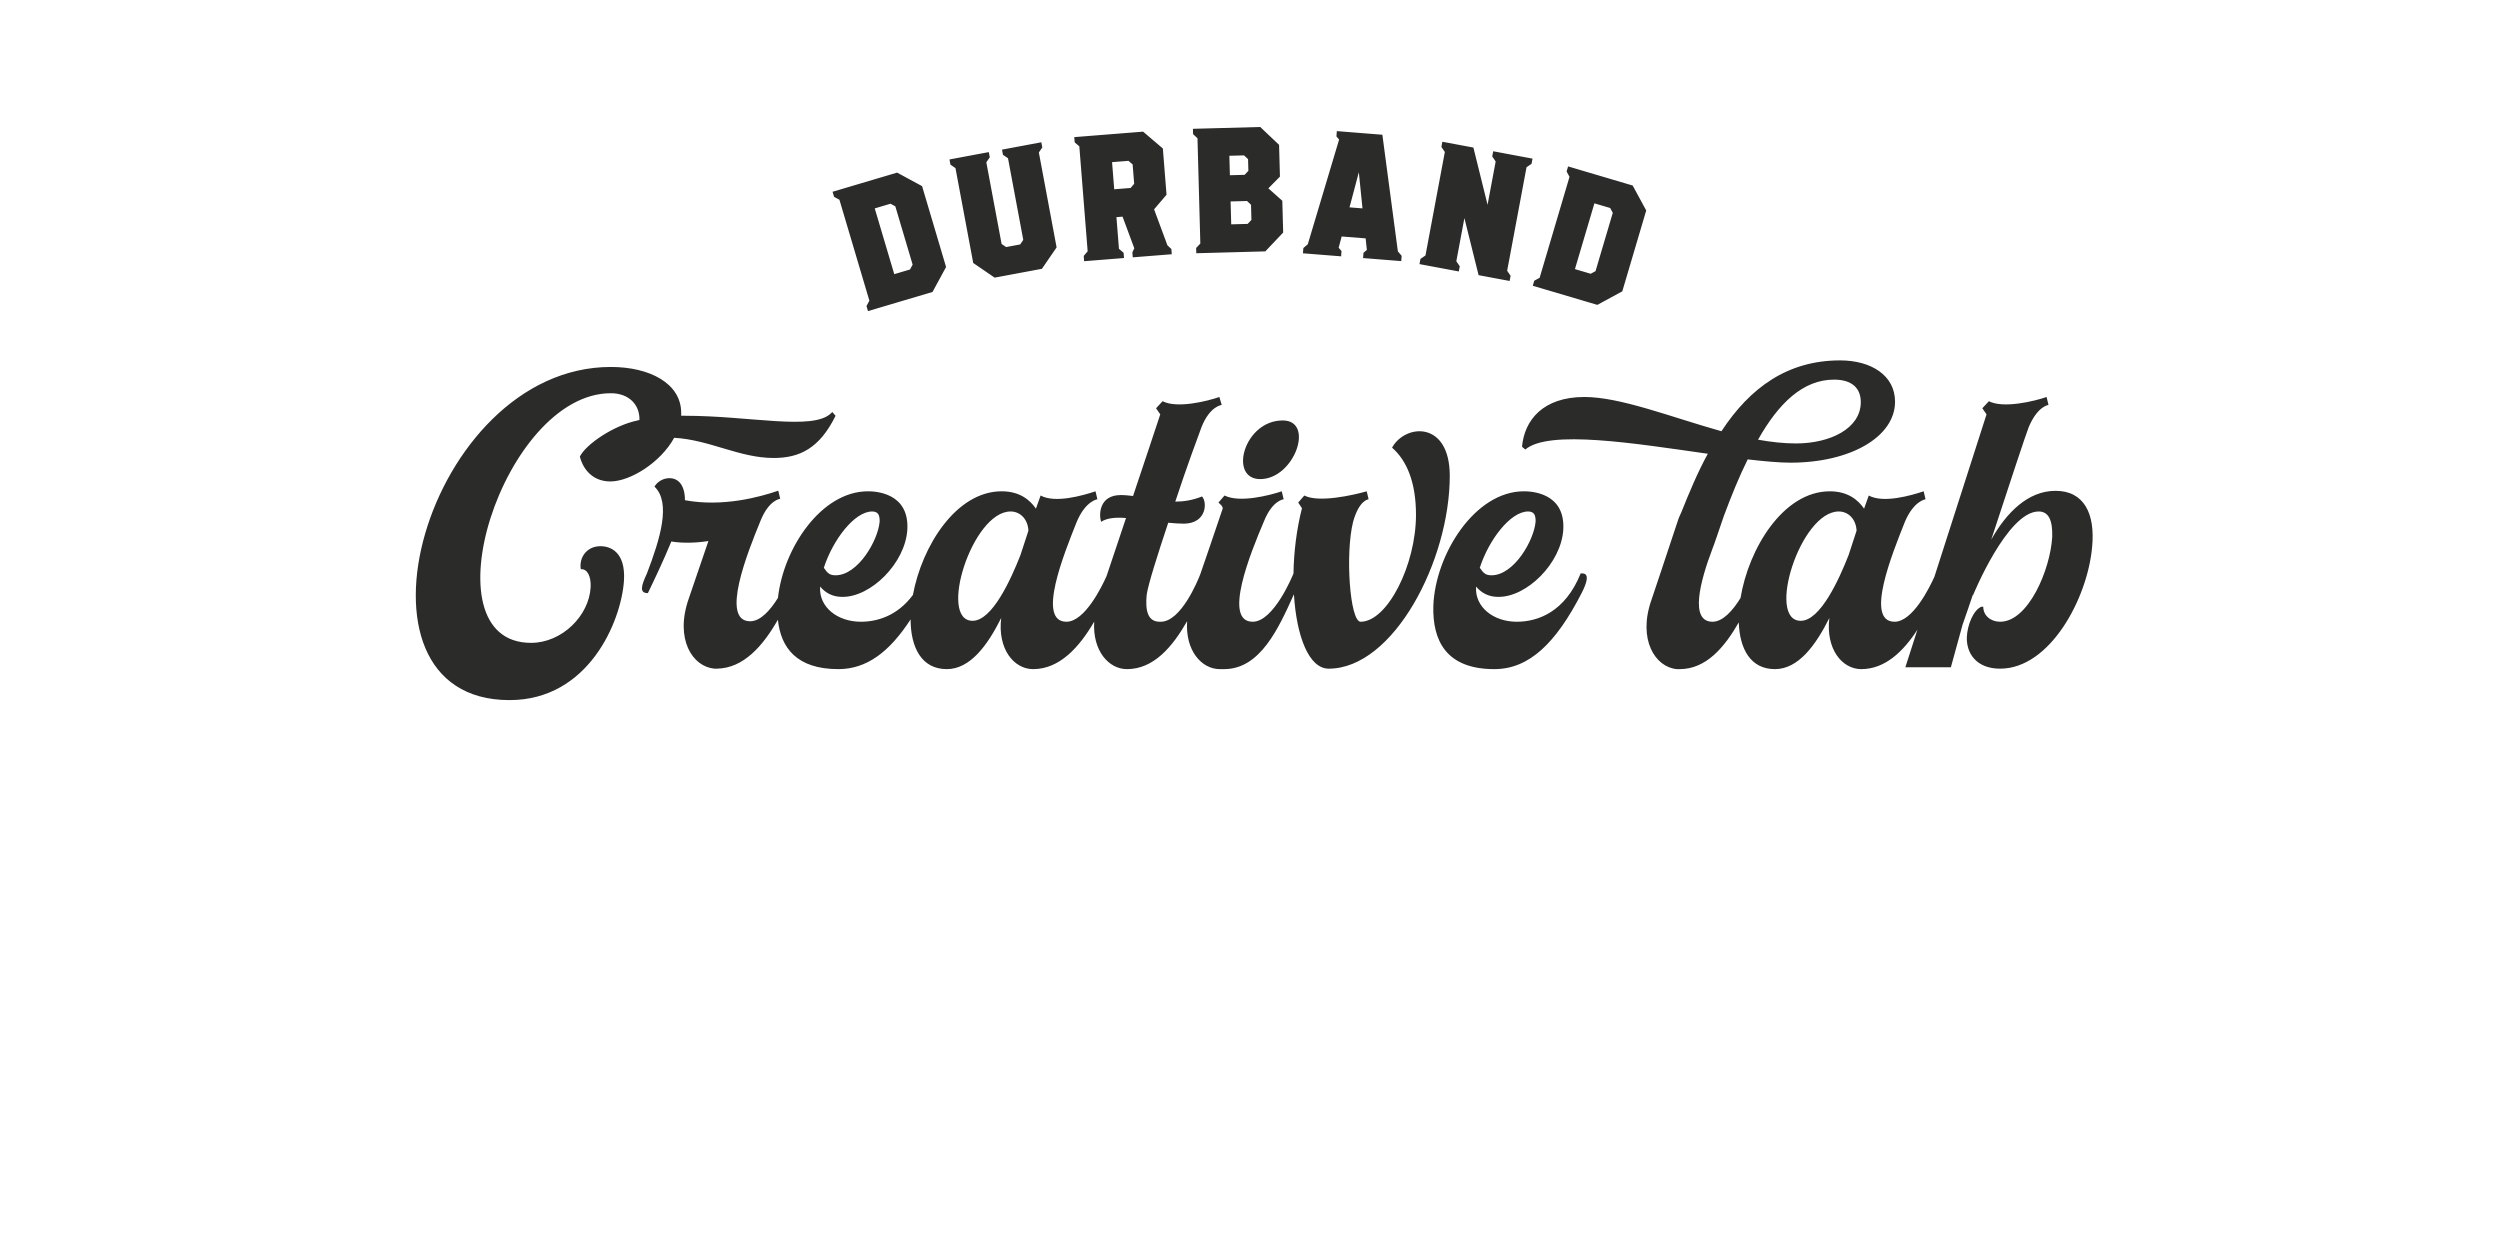
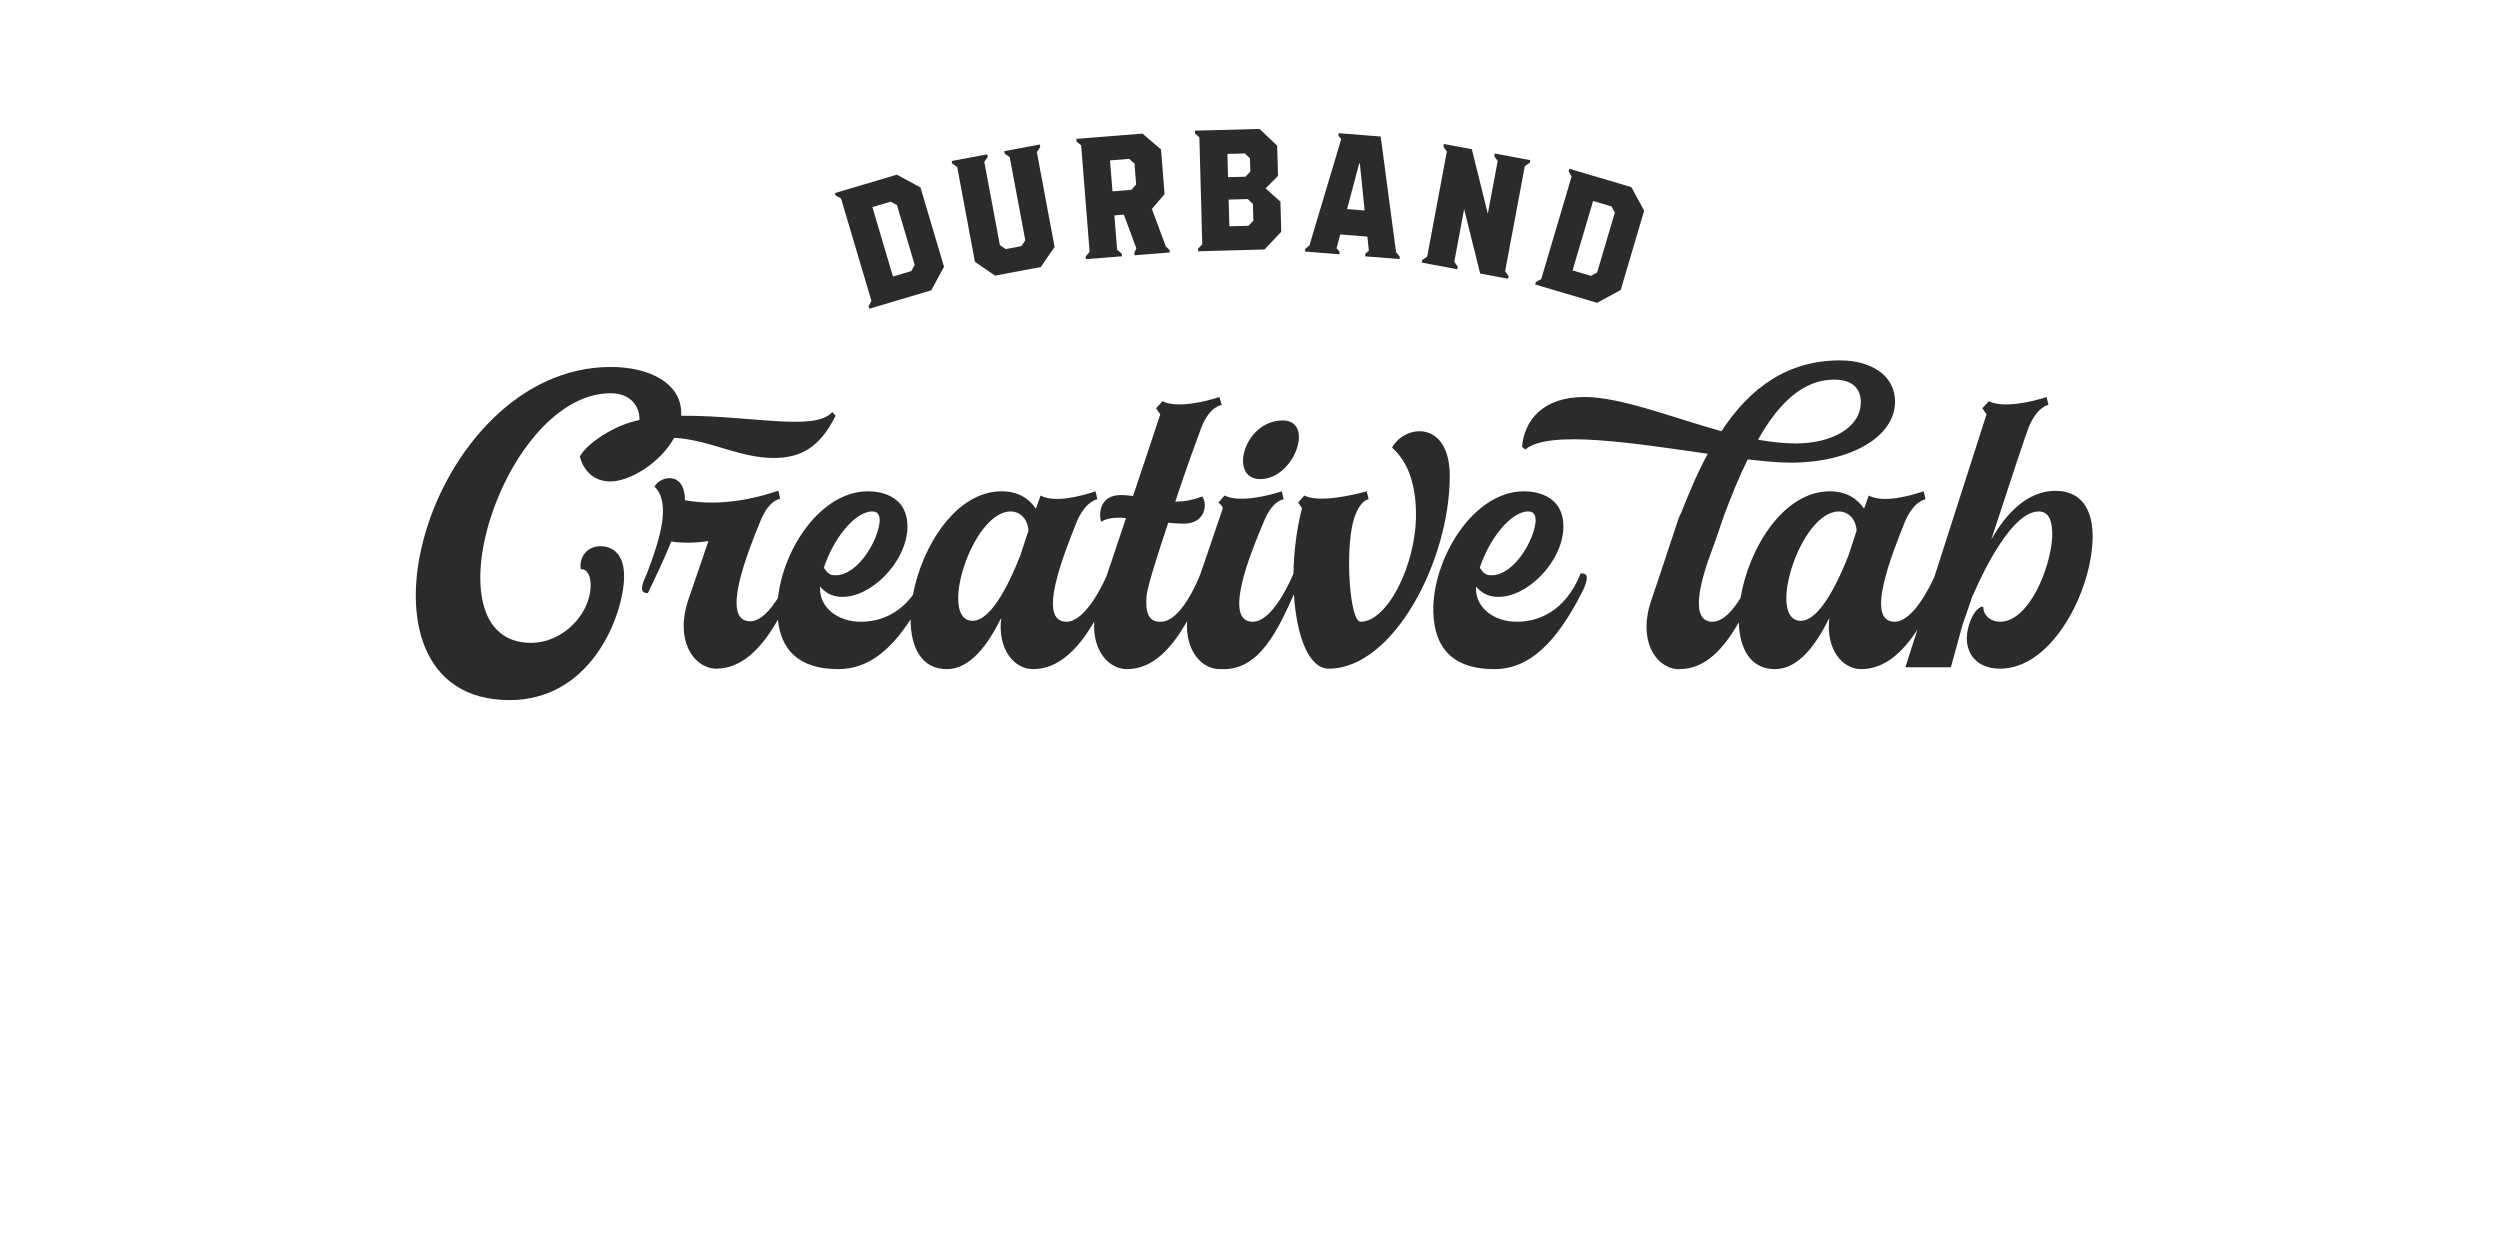
<svg xmlns="http://www.w3.org/2000/svg" xml:space="preserve" width="50mm" height="25mm" version="1.1" style="shape-rendering:geometricPrecision; text-rendering:geometricPrecision; image-rendering:optimizeQuality; fill-rule:evenodd; clip-rule:evenodd" viewBox="0 0 5000 2500" enable-background="new 0 0 141.732 141.732">
  <defs>
    <style type="text/css">
   
-     .str0 {stroke:#2B2B2A;stroke-width:7.62;stroke-miterlimit:22.926}
    .fil1 {fill:none}
    .fil0 {fill:#2B2B2A;fill-rule:nonzero}
   
  </style>
  </defs>
  <g id="Ebene_x0020_1">
    <path class="fil0" d="M1664.57 824.01l-2.82 2.81c-36.6,34.73 -162.34,4.7 -291.85,4.7l-7.5 0 0 -5.63c0,-59.12 -62.88,-91.97 -140.77,-91.97 -368.8,0 -553.67,666.28 -202.7,666.28 158.6,0 223.35,-157.66 228.98,-238.36 3.75,-58.18 -27.22,-69.44 -46.92,-69.44 -28.16,0 -43.17,23.46 -39.42,45.98 13.14,-0.94 20.65,14.08 19.71,35.66 -2.81,57.24 -57.24,111.67 -119.18,111.67 -213.96,0 -55.37,-499.24 159.53,-499.24 36.6,0 58.18,23.46 57.25,53.49l-3.76 0.94c-48.8,10.32 -103.22,47.86 -115.42,72.26 4.69,19.71 21.58,49.74 60.99,49.74 39.42,0 100.42,-37.54 127.63,-87.28 70.38,3.76 130.44,40.35 198.94,40.35 52.56,0 91.97,-19.7 123.88,-84.45l-6.57 -7.51zm1119.54 71.32c29.09,25.34 47.86,68.5 47.86,134.19 0,100.41 -57.25,213.96 -110.74,213.96 -21.58,0 -30.97,-137.01 -15.01,-199.88 12.2,-44.11 30.97,-45.04 30.97,-45.04l-3.76 -15.96c-26.27,7.51 -95.72,23.46 -124.81,8.45l-12.2 14.07 7.51 11.27c-10.81,42.41 -16.3,87.77 -16.97,130.63 -1.84,4.55 -39.47,96.46 -81.57,96.46 -60.06,0 -4.69,-137.01 22.52,-200.82 16.9,-42.23 39.42,-44.1 39.42,-44.1l-3.76 -15.96c-25.33,8.45 -84.45,23.46 -114.48,8.45l-12.2 14.07c1.87,1.88 9.38,7.51 8.44,12.2 -18.95,56.24 -33.41,98.28 -44.8,131.33 -5.16,13.27 -38.55,94.83 -79.07,94.83 0,0 -0.94,0 -0.94,0l-0.94 0c-24.4,0 -29.09,-22.52 -26.27,-53.49 2.81,-20.64 21.58,-79.76 43.16,-144.51 10.33,0.94 21.59,1.87 31.91,1.87 45.98,-0.93 45.98,-44.1 35.66,-54.42 -18.77,7.5 -36.6,10.32 -53.49,10.32 22.52,-68.51 45.98,-131.38 52.55,-149.21 16.89,-42.23 40.35,-44.11 40.35,-44.11l-4.69 -15.95c-24.4,8.45 -84.46,23.46 -113.55,8.45l-13.13 14.07 8.44 12.2c-12.2,36.6 -32.84,99.47 -54.43,163.29 -8.44,-0.94 -15.95,-1.88 -24.4,-1.88 -44.1,0 -44.1,40.35 -39.41,53.49 11.26,-7.51 29.09,-9.38 49.74,-7.51l-38.96 116.21c-9.1,20.43 -43.28,91.18 -80.22,91.18 -60.06,0 -4.69,-136.07 20.65,-199.88 17.83,-42.23 41.29,-45.04 41.29,-45.04l-3.76 -15.96c-25.33,8.45 -80.7,24.4 -109.79,8.45l-9.39 26.27c-12.2,-17.83 -32.84,-34.72 -68.5,-34.72 -91.22,0 -159.53,109.72 -177.51,207.28 -30.84,41.64 -71.13,53.6 -104.02,53.6 -47.86,0 -83.52,-30.03 -81.64,-68.5l0 -1.88c10.32,12.2 24.4,20.65 44.1,20.65 57.25,0.94 126.69,-67.57 130.44,-135.14 3.76,-74.13 -65.69,-76.01 -78.82,-76.01 -93.51,0 -169.25,114.08 -179.95,213.14 -14.69,23.64 -34.47,46.8 -55.6,46.8 -60.06,0 -5.63,-137 20.65,-200.82 16.89,-42.23 39.41,-44.1 39.41,-44.1l-3.75 -15.96 -0.94 0c-35.66,12.2 -109.8,32.85 -185.81,18.77 0,-30.03 -13.14,-44.1 -30.97,-44.1 -13.14,0 -24.4,7.5 -30.03,16.89 33.79,31.9 11.26,105.1 -15.01,173.61 -11.26,24.39 -15.96,39.41 1.87,39.41 13.14,-27.21 31.91,-66.63 46.93,-103.23 23.46,3.76 49.73,2.82 74.13,-0.93l-39.41 115.42c-28.16,80.7 7.5,136.07 51.61,139.83 0.94,0 1.88,0 2.82,0l0.93 0 0.94 0c53.62,-0.7 92.76,-46.35 122.05,-97.86 5.95,56.24 37.67,98.79 121.01,98.79 56.06,0 101.73,-33.64 144.4,-99.44 0.17,56.26 22.03,99.44 72.37,99.44 46.92,0 81.65,-47.86 108.86,-102.28 -7.51,61.93 25.34,102.28 63.81,102.28 53.38,0 92.77,-44.41 122.21,-95.02 -3.66,58.23 29.06,95.02 65.47,95.02 53.7,0 91.23,-44.95 120.39,-95.95 -4.08,58.76 28.81,95.95 65.42,95.95 0.94,0 2.82,0 3.76,0l4.69 0c72.37,0 108.96,-81.65 139.71,-149.7 5.05,83.44 29.69,148.77 69.56,148.77 129.5,0 242.11,-215.84 242.11,-385.7 0,-110.73 -89.15,-104.16 -115.42,-56.3zm-1039.78 127.62c12.2,0 15.02,7.51 15.02,19.71 -2.82,37.54 -43.17,107.92 -88.22,107.92 -11.26,0 -15.95,-3.75 -23.46,-15.02 17.83,-55.36 61,-112.61 96.66,-112.61zm200.83 218.66c-69.45,0 -0.94,-218.66 76.01,-218.66 19.71,0 34.72,15.96 35.66,38.48l-15.95 48.8c-18.77,47.86 -56.31,131.38 -95.72,131.38zm575.25 -283.41c68.5,0 109.79,-117.3 45.04,-117.3 -77.89,0 -108.86,117.3 -45.04,117.3zm640.93 188.63c-30.96,76.95 -85.39,96.65 -127.62,96.65 -47.86,0 -83.52,-30.03 -81.64,-68.5l0 -1.88c10.32,12.2 24.4,20.65 44.1,20.65 57.25,0.94 126.69,-67.57 130.44,-135.14 3.76,-74.13 -65.69,-76.01 -78.82,-76.01 -98.54,0 -177.37,126.69 -181.12,228.98 -1.88,69.44 25.34,126.68 122,126.68 69.44,0 122.93,-51.61 174.54,-152.02 21.58,-42.23 3.75,-39.41 -1.88,-39.41zm-105.1 -123.88c12.2,0 15.02,7.51 15.02,19.71 -2.82,37.54 -43.17,107.92 -88.22,107.92 -11.26,0 -15.95,-3.75 -23.46,-15.02 17.83,-55.36 61,-112.61 96.66,-112.61zm812.58 130.57c-9.86,21.87 -43.43,89.96 -79.67,89.96 -60.06,0 -4.69,-136.07 20.65,-199.88 17.83,-42.23 41.29,-45.04 41.29,-45.04l-3.76 -15.96c-25.33,8.45 -80.7,24.4 -109.79,8.45l-9.39 26.27c-12.2,-17.83 -32.84,-34.72 -68.5,-34.72 -93.12,0 -162.38,114.36 -178.57,213.37 -14.74,23.89 -34.7,47.51 -56.04,47.51 -45.98,0 -25.33,-79.76 0,-146.39 2.82,-6.57 11.26,-31.91 22.52,-64.75 15.02,-40.35 30.97,-79.77 47.86,-113.55 32.85,3.75 62.88,6.57 85.4,6.57 120.12,0 209.27,-51.61 209.27,-122 0,-52.55 -47.86,-82.58 -109.8,-82.58 -105.1,0 -180.17,54.43 -237.42,141.7 -100.41,-28.15 -201.76,-68.5 -274.02,-68.5 -83.52,0 -120.11,46.92 -124.81,99.47l6.57 5.63c46.92,-40.35 219.59,-12.2 365.05,8.45 -19.71,35.66 -36.6,76.01 -53.49,118.24 -3.76,7.51 -6.57,15.01 -8.45,21.58 -23.46,70.38 -44.1,133.26 -50.67,152.03 -28.15,79.76 7.51,135.13 50.67,138.88 0.94,0 1.88,0 2.82,0l0.94 0 0.93 0 0.94 0c52.85,0 89.54,-43.53 118.23,-93.52 1.67,53.34 23.71,93.52 72.27,93.52 46.92,0 81.65,-47.86 108.86,-102.28 -7.51,61.93 25.34,102.28 63.81,102.28 47.62,0 84.12,-35.35 112.34,-78.91l-24.13 75.16 91.03 0 23.46 -85.4c6.57,-17.83 13.14,-38.47 20.64,-60.06l0 1.88c0,0 68.51,-167.98 131.38,-167.98 19.71,0 28.15,16.9 27.22,50.68 -3.76,65.69 -47.86,169.85 -104.17,169.85 -18.77,0 -33.78,-12.2 -33.78,-30.03l-3.76 0c-15.95,6.57 -28.15,36.6 -29.09,61 -0.93,31.91 18.77,62.88 66.63,62.88 99.47,0 174.55,-139.83 183.93,-243.06 6.57,-66.62 -15.95,-112.61 -73.2,-112.61 -55.36,0 -98.53,44.11 -128.56,97.6 35.66,-108.86 70.38,-213.96 75.08,-225.22 17.83,-42.23 39.41,-44.11 39.41,-44.11l-3.75 -15.95c-24.4,8.45 -86.34,23.46 -115.43,8.45l-13.14 14.07 8.45 12.2 -104.26 324.82zm-267.35 88.09c-69.45,0 -0.94,-218.66 76.01,-218.66 19.71,0 34.72,15.96 35.66,38.48l-15.95 48.8c-18.77,47.86 -56.31,131.38 -95.72,131.38zm-9.39 -354.73c-24.4,0 -49.73,-2.81 -76.01,-7.5 41.29,-73.2 90.09,-120.12 152.02,-120.12 35.66,0 53.49,16.89 53.49,45.04 0,52.55 -60.99,82.58 -129.5,82.58z" />
-     <path class="fil0 str0" d="M1793.82 349.33l-123.95 36.79 1.47 4.95 10.72 5.81 60.81 204.92 -5.81 10.72 1.47 4.95 123.95 -36.78 25.56 -47.14 -47.08 -158.65 -47.14 -25.57zm-49.07 64.91l36.69 -10.89 12.43 6.74 35.51 119.65 -6.75 12.43 -36.69 10.88 -41.19 -138.81zm334.85 -125.25l-71.16 13.32 0.95 5.08 10.06 6.89 31.13 166.39 -7.99 11.66 -31.18 5.83 -11.66 -7.98 -31.13 -166.39 6.89 -10.06 -0.95 -5.08 -71.17 13.31 0.95 5.08 10.05 6.89 35.51 189.77 40.23 27.55 91.5 -17.12 27.54 -40.23 -35.5 -189.77 6.88 -10.06 -0.95 -5.08zm251.98 203.81l-27.75 -74.91 25.31 -29.68 -7.1 -89.36 -37.1 -31.63 -132.31 10.51 0.41 5.16 9.27 7.91 16.93 213.08 -7.91 9.27 0.41 5.16 72.18 -5.74 -0.41 -5.15 -9.28 -7.91 -5.46 -68.74 18.9 -1.5 25.08 67.52 -4.15 8.63 0.41 5.16 70.44 -5.6 -0.4 -5.16 -7.47 -7.02zm-111.55 -172.01l38.15 -3.03 10.76 9.17 3.33 41.93 -9.18 10.76 -38.15 3.03 -4.91 -61.86zm311.15 56.04l24.84 -25.15 -1.64 -60.32 -35.39 -33.53 -129.24 3.5 0.14 5.17 8.85 8.38 5.78 213.68 -8.38 8.85 0.14 5.16 132.68 -3.59 33.54 -35.4 -1.64 -60.3 -29.68 -26.45zm-76.37 -68.98l34.81 -0.94 10.27 9.72 0.72 26.54 -9.73 10.27 -34.81 0.94 -1.26 -46.53zm51.9 133.45l-9.72 10.26 -38.26 1.04 -1.44 -53.41 38.25 -1.04 10.27 9.72 0.9 33.43zm285.41 63.12l-30.75 -231.39 -84.2 -6.68 -0.41 5.15 5.7 6.68 -63.55 212.49 -8.53 7.28 -0.41 5.15 68.73 5.46 0.41 -5.15 -6.01 -7.05 7.36 -27.44 54.3 4.31 2.94 28.26 -7.04 6.01 -0.41 5.15 68.74 5.46 0.41 -5.16 -7.28 -8.53zm-97.95 -86.28l24.19 -91.11 1.37 0.11 9.5 93.78 -35.06 -2.78zm365.48 -92.77l0.95 -5.08 -71.17 -13.31 -0.95 5.08 6.89 10.06 -19.72 105.39 -31.96 -129.1 -55.92 -10.46 -0.95 5.08 6.89 10.06 -39.32 210.1 -10.06 6.89 -0.95 5.08 71.16 13.32 0.96 -5.08 -6.89 -10.06 19.66 -105.06 32.02 128.76 55.92 10.46 0.95 -5.08 -6.89 -10.06 39.32 -210.1 10.06 -6.89zm203.09 48.88l-123.97 -36.69 -1.47 4.95 5.82 10.72 -60.65 204.96 -10.72 5.82 -1.46 4.96 123.97 36.69 47.12 -25.6 46.96 -158.69 -25.6 -47.12zm-76.51 27.68l36.7 10.86 6.75 12.43 -35.42 119.68 -12.42 6.74 -36.7 -10.86 41.09 -138.85z" />
+     <path class="fil0" d="M1793.82 349.33l-123.95 36.79 1.47 4.95 10.72 5.81 60.81 204.92 -5.81 10.72 1.47 4.95 123.95 -36.78 25.56 -47.14 -47.08 -158.65 -47.14 -25.57zm-49.07 64.91l36.69 -10.89 12.43 6.74 35.51 119.65 -6.75 12.43 -36.69 10.88 -41.19 -138.81zm334.85 -125.25l-71.16 13.32 0.95 5.08 10.06 6.89 31.13 166.39 -7.99 11.66 -31.18 5.83 -11.66 -7.98 -31.13 -166.39 6.89 -10.06 -0.95 -5.08 -71.17 13.31 0.95 5.08 10.05 6.89 35.51 189.77 40.23 27.55 91.5 -17.12 27.54 -40.23 -35.5 -189.77 6.88 -10.06 -0.95 -5.08zm251.98 203.81l-27.75 -74.91 25.31 -29.68 -7.1 -89.36 -37.1 -31.63 -132.31 10.51 0.41 5.16 9.27 7.91 16.93 213.08 -7.91 9.27 0.41 5.16 72.18 -5.74 -0.41 -5.15 -9.28 -7.91 -5.46 -68.74 18.9 -1.5 25.08 67.52 -4.15 8.63 0.41 5.16 70.44 -5.6 -0.4 -5.16 -7.47 -7.02zm-111.55 -172.01l38.15 -3.03 10.76 9.17 3.33 41.93 -9.18 10.76 -38.15 3.03 -4.91 -61.86zm311.15 56.04l24.84 -25.15 -1.64 -60.32 -35.39 -33.53 -129.24 3.5 0.14 5.17 8.85 8.38 5.78 213.68 -8.38 8.85 0.14 5.16 132.68 -3.59 33.54 -35.4 -1.64 -60.3 -29.68 -26.45zm-76.37 -68.98l34.81 -0.94 10.27 9.72 0.72 26.54 -9.73 10.27 -34.81 0.94 -1.26 -46.53zm51.9 133.45l-9.72 10.26 -38.26 1.04 -1.44 -53.41 38.25 -1.04 10.27 9.72 0.9 33.43zm285.41 63.12l-30.75 -231.39 -84.2 -6.68 -0.41 5.15 5.7 6.68 -63.55 212.49 -8.53 7.28 -0.41 5.15 68.73 5.46 0.41 -5.15 -6.01 -7.05 7.36 -27.44 54.3 4.31 2.94 28.26 -7.04 6.01 -0.41 5.15 68.74 5.46 0.41 -5.16 -7.28 -8.53zm-97.95 -86.28l24.19 -91.11 1.37 0.11 9.5 93.78 -35.06 -2.78zm365.48 -92.77l0.95 -5.08 -71.17 -13.31 -0.95 5.08 6.89 10.06 -19.72 105.39 -31.96 -129.1 -55.92 -10.46 -0.95 5.08 6.89 10.06 -39.32 210.1 -10.06 6.89 -0.95 5.08 71.16 13.32 0.96 -5.08 -6.89 -10.06 19.66 -105.06 32.02 128.76 55.92 10.46 0.95 -5.08 -6.89 -10.06 39.32 -210.1 10.06 -6.89zm203.09 48.88l-123.97 -36.69 -1.47 4.95 5.82 10.72 -60.65 204.96 -10.72 5.82 -1.46 4.96 123.97 36.69 47.12 -25.6 46.96 -158.69 -25.6 -47.12zm-76.51 27.68l36.7 10.86 6.75 12.43 -35.42 119.68 -12.42 6.74 -36.7 -10.86 41.09 -138.85z" />
  </g>
  <g id="Ebene_x0020_2">
    <path class="fil1" d="M2486.43 537.42c1378.24,0 2495.54,1166.86 2495.54,2606.17 0,1439.32 -1117.3,2606.17 -2495.54,2606.17 -1378.23,0 -2495.53,-1166.85 -2495.53,-2606.17 0,-1439.31 1117.3,-2606.17 2495.53,-2606.17z" />
  </g>
</svg>
